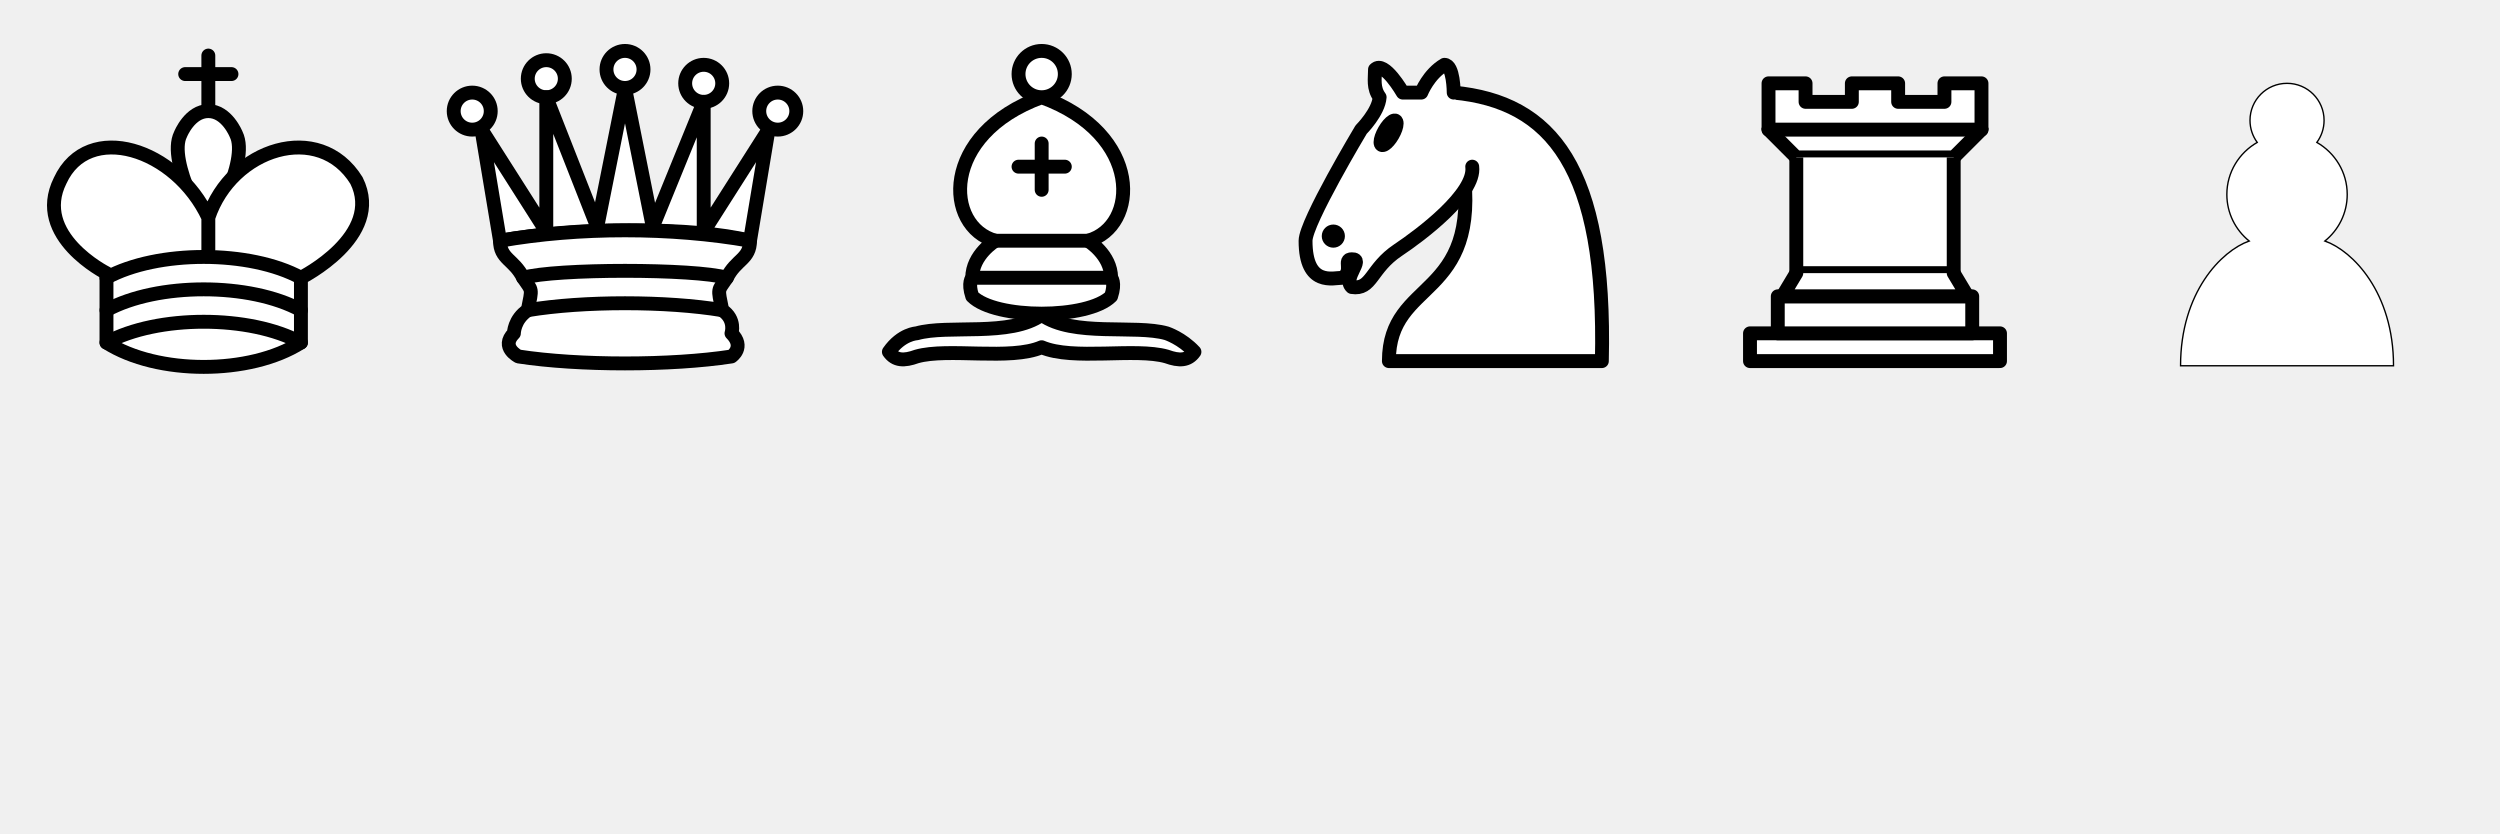
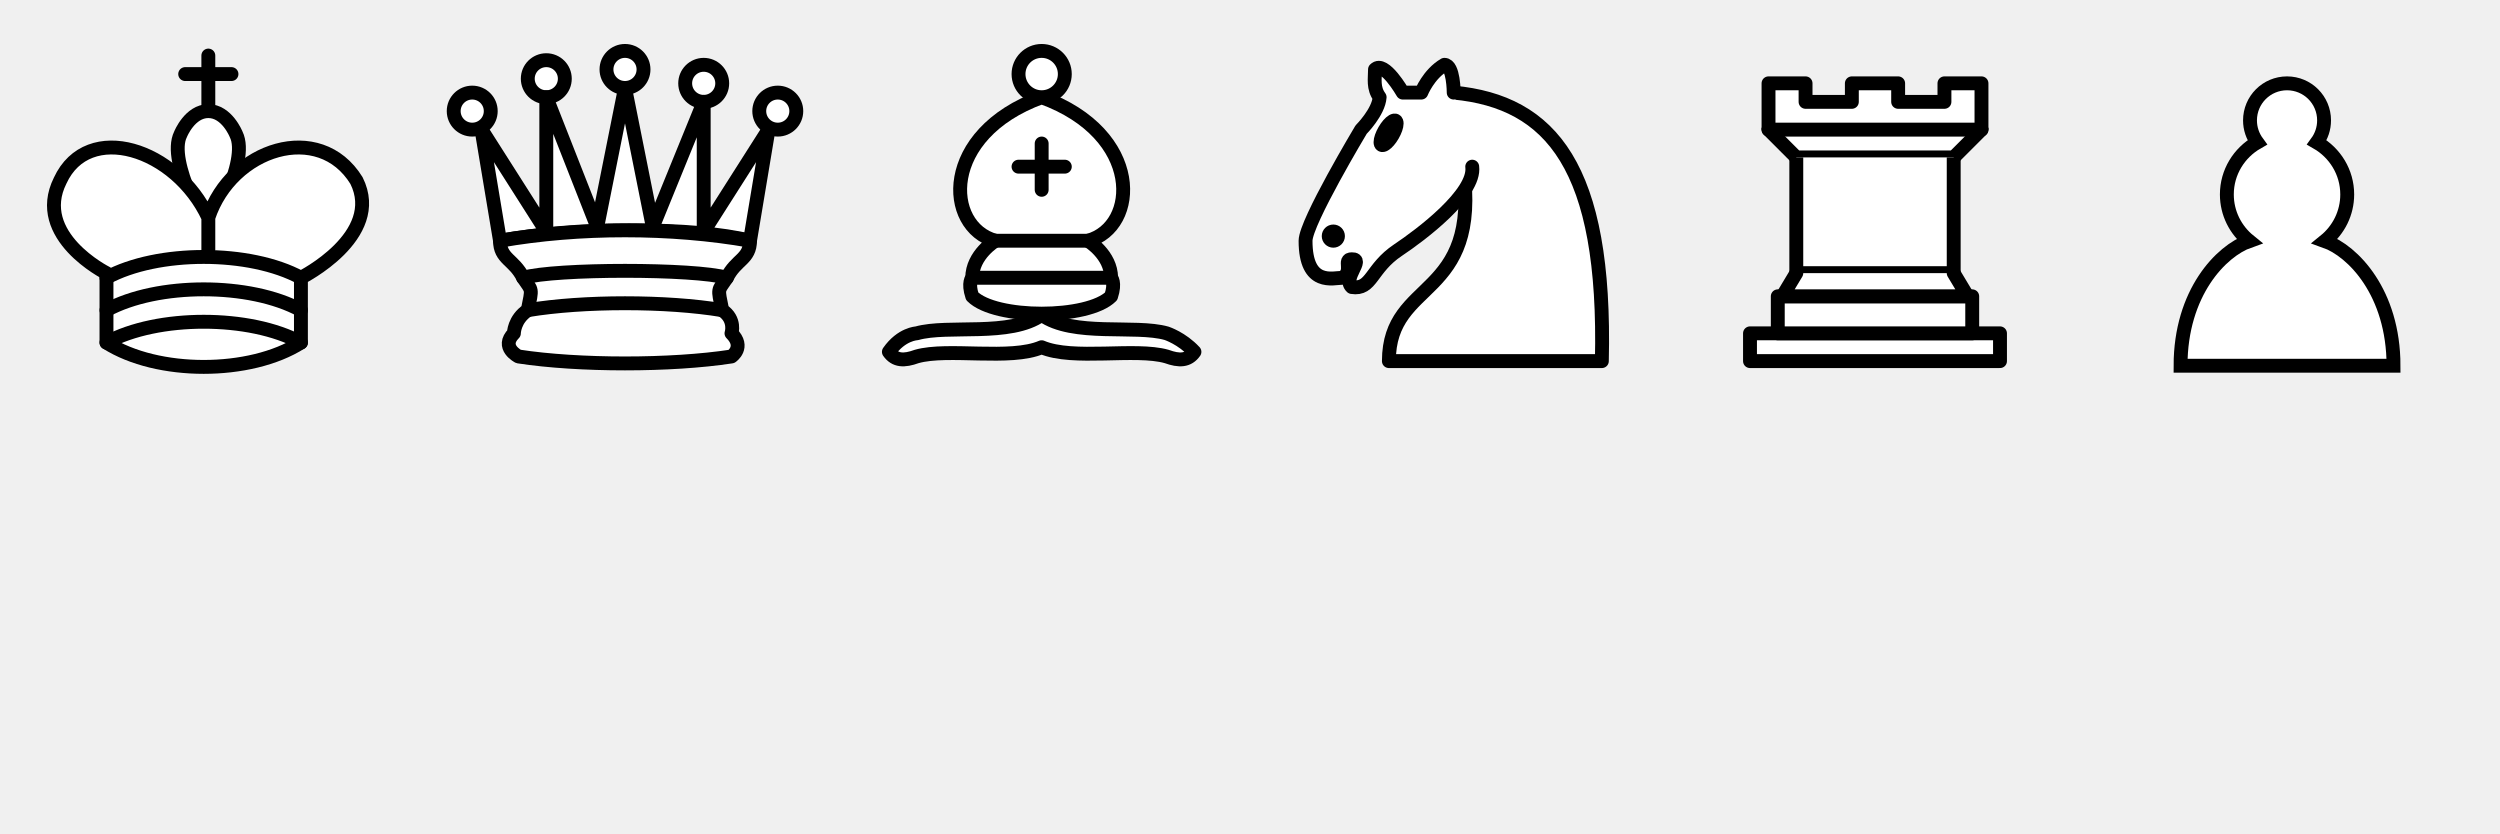
<svg xmlns="http://www.w3.org/2000/svg" viewBox="0 0 2700 900">
  <g style="fill: none; stroke: #000000; stroke-width: 15; stroke-linecap: round; stroke-linejoin: round;" transform="translate(0,0)">
    <path d="M 225 116.3 L 225 60" style="stroke-linejoin: miter;" />
    <path d="M 200 80 L 250 80" style="stroke-linejoin: miter;" />
    <path d="M 225 250 C 225 250 270 175 255 145 C 255 145 245 120 225 120 C 205 120 195 145 195 145 C 180 175 225 250 225 250" style="fill: #ffffff; stroke: #000000; stroke-linecap: butt; stroke-linejoin: miter;" />
    <path d="M 115 370 C 170 405 270 405 325 370 L 325 300 C 325 300 415 255 385 195 C 345 130 250 160 225 235 L 225 270 L 225 235 C 190 160 95 130 65 195 C 35 255 115 295 115 295 L 115 370 Z" style="fill: #ffffff; stroke: #000000;" />
    <path d="M 115 300 C 170 270 270 270 325 300" />
    <path d="M 115 335 C 170 305 270 305 325 335" />
    <path d="M 115 370 C 170 340 270 340 325 370" />
  </g>
  <g style="fill: #ffffff; stroke: #000000; stroke-width: 15; stroke-linecap: round; stroke-linejoin: round;" transform="translate(450,0)">
    <path d="M 80 120 A 20 20 90 1 1 40 120 A 20 20 90 1 1 80 120 z" />
    <path d="M 245 75 A 20 20 90 1 1 205 75 A 20 20 90 1 1 245 75 Z" />
    <path d="M 410 120 A 20 20 90 1 1 370 120 A 20 20 90 1 1 410 120 Z" />
    <path d="M 160 85 A 20 20 90 1 1 120 85 A 20 20 90 1 1 160 85 Z" />
    <path d="M 330 90 A 20 20 90 1 1 290 90 A 20 20 90 1 1 330 90 z" />
    <path d="M 90 260 C 175 245 300 245 360 260 L 380 140 L 310 250 L 310 110 L 255 245 L 225 95 L 195 245 L 140 105 L 140 250 L 70 140 L 90 260 Z" style="stroke-linecap:butt;" />
    <path d="M 90 260 C 90 280 105 280 115 300 C 125 315 125 310 120 335 C 105 345 105 360 105 360 C 90 375 110 385 110 385 C 175 395 275 395 340 385 C 340 385 355 375 340 360 C 340 360 345 345 330 335 C 325 310 325 315 335 300 C 345 280 360 280 360 260 C 275 245 175 245 90 260 Z" style="stroke-linecap:butt;" />
    <path d="M 115 300 C 150 290 300 290 335 300" style="fill: none;" />
    <path d="M 120 335 C 180 325 270 325 330 335" style="fill:none;" />
  </g>
  <g style="fill: #ffffff; stroke: #000000; stroke-width: 15; stroke-linecap: butt; stroke-linejoin: round;" transform="translate(900,0)">
    <path d="M 90 360 C 123.9 350.3 191.1 364.3 225 340 C 258.9 364.3 326.1 350.3 360 360 C 360 360 376.5 365.4 390 380 C 383.2 389.7 373.5 389.9 360 385 C 326.1 375.3 258.9 389.6 225 375 C 191.1 389.6 123.9 375.3 90 385 C 76.46 389.9 66.77 389.7 60 380 C 73.54 360.6 90 360 90 360 z" />
    <path d="M 150 320 C 175 345 275 345 300 320 C 305 305 300 300 300 300 C 300 275 275 260 275 260 C 330 245 335 145 225 105 C 115 145 120 245 175 260 C 175 260 150 275 150 300 C 150 300 145 305 150 320 Z" />
    <path d="M 250 80 A 25 25 90 1 1 200 80 A 25 25 90 1 1 250 80 Z" />
    <path d="M 175 260 L 275 260 M 150 300 L 300 300 M 225 155 L 225 205 M 200 180 L 250 180" style="fill: none; stroke-linecap: round; stroke-linejoin: miter;" />
  </g>
  <g style="fill: none; stroke: #000000; stroke-width: 15; stroke-linecap:round; stroke-linejoin:round;" transform="translate(1350,0)">
    <path d="M 220 100 C 325 110 385 180 380 390 L 150 390 C 150 300 250 325 230 180" style="fill: #ffffff;" />
    <path d="M 240 180 C 243.8 209.1 184.5 253.7 160 270 C 130 290 131.8 313.4 110 310 C 99.58 300.6 124.1 279.6 110 280 C 100 280 111.9 292.3 100 300 C 90 300 59.97 310 60 260 C 60 240 120 140 120 140 C 120 140 138.9 121 140 105 C 132.7 95.06 135 85 135 75 C 145 65 165 100 165 100 L 185 100 C 185 100 192.8 80.08 210 70 C 220 70 220 100 220 100" style="fill: #ffffff;" />
    <path d="M 95 255 A 5 5 90 1 1 85 255 A 5 5 90 1 1 95 255 Z" style="fill: #000000;" />
    <path d="M 154.006 145.933 A 15 5 -60 1 1 145.346 140.933 A 15 5 -60 1 1 154.006 145.933 Z" style="fill: 000000;" />
  </g>
  <g style="fill: #ffffff; stroke: #000000; stroke-width: 15; stroke-linecap: butt; stroke-linejoin: round;" transform="translate(1800,0)">
    <path d="M 90 390 L 360 390 L 360 360 L 90 360 L 90 390 Z" />
    <path d="M 120 360 L 120 320 L 330 320 L 330 360 L 120 360 z" />
    <path d="M 110 140 L 110 90 L 150 90 L 150 110 L 200 110 L 200 90 L 250 90 L 250 110 L 300 110 L 300 90 L 340 90 L 340 140" />
    <path d="M 340 140 L 310 170 L 140 170 L 110 140" style="stroke-linecap: round;" />
    <path d="M 310 170 L 310 295 L 140 295 L 140 170" style=" stroke-linejoin:miter;" />
    <path d="M 310 295 L 325 320 L 125 320 L 140 295" style="stroke-linecap: round;" />
    <path d="M 110 140 L 340 140" style="fill: none; stroke-linecap: round; stroke-linejoin: miter;" />
  </g>
  <g transform="translate(2250,0)">
-     <path d="M 220 90 C 197.9 90 180 107.9 180 130 C 180 138.9 182.9 147.1 187.8 153.8 C 168.3 165 155 185.9 155 210 C 155 230.3 164.4 248.4 179.1 260.3 C 149.1 270.9 105 315.8 105 395 L 335 395 C 335 315.8 290.9 270.9 260.9 260.3 C 275.6 248.4 285 230.3 285 210 C 285 185.9 271.7 165 252.2 153.8 C 257.1 147.1 260 138.9 260 130 C 260 107.9 242.1 90 220 90 z" style="fill: #ffffff; stroke: #000000; stroke-width: 1.5; stroke-linecap: round; stroke-linejoin: miter;" />
+     <path d="M 220 90 C 197.9 90 180 107.9 180 130 C 180 138.9 182.9 147.1 187.8 153.8 C 168.3 165 155 185.9 155 210 C 155 230.3 164.4 248.4 179.1 260.3 C 149.1 270.9 105 315.8 105 395 L 335 395 C 335 315.8 290.9 270.9 260.9 260.3 C 275.6 248.4 285 230.3 285 210 C 285 185.9 271.7 165 252.2 153.8 C 257.1 147.1 260 138.9 260 130 C 260 107.9 242.1 90 220 90 z" style="fill: #ffffff; stroke: #000000; stroke-width: 15; stroke-linecap: round; stroke-linejoin: miter;" />
  </g>
</svg>
